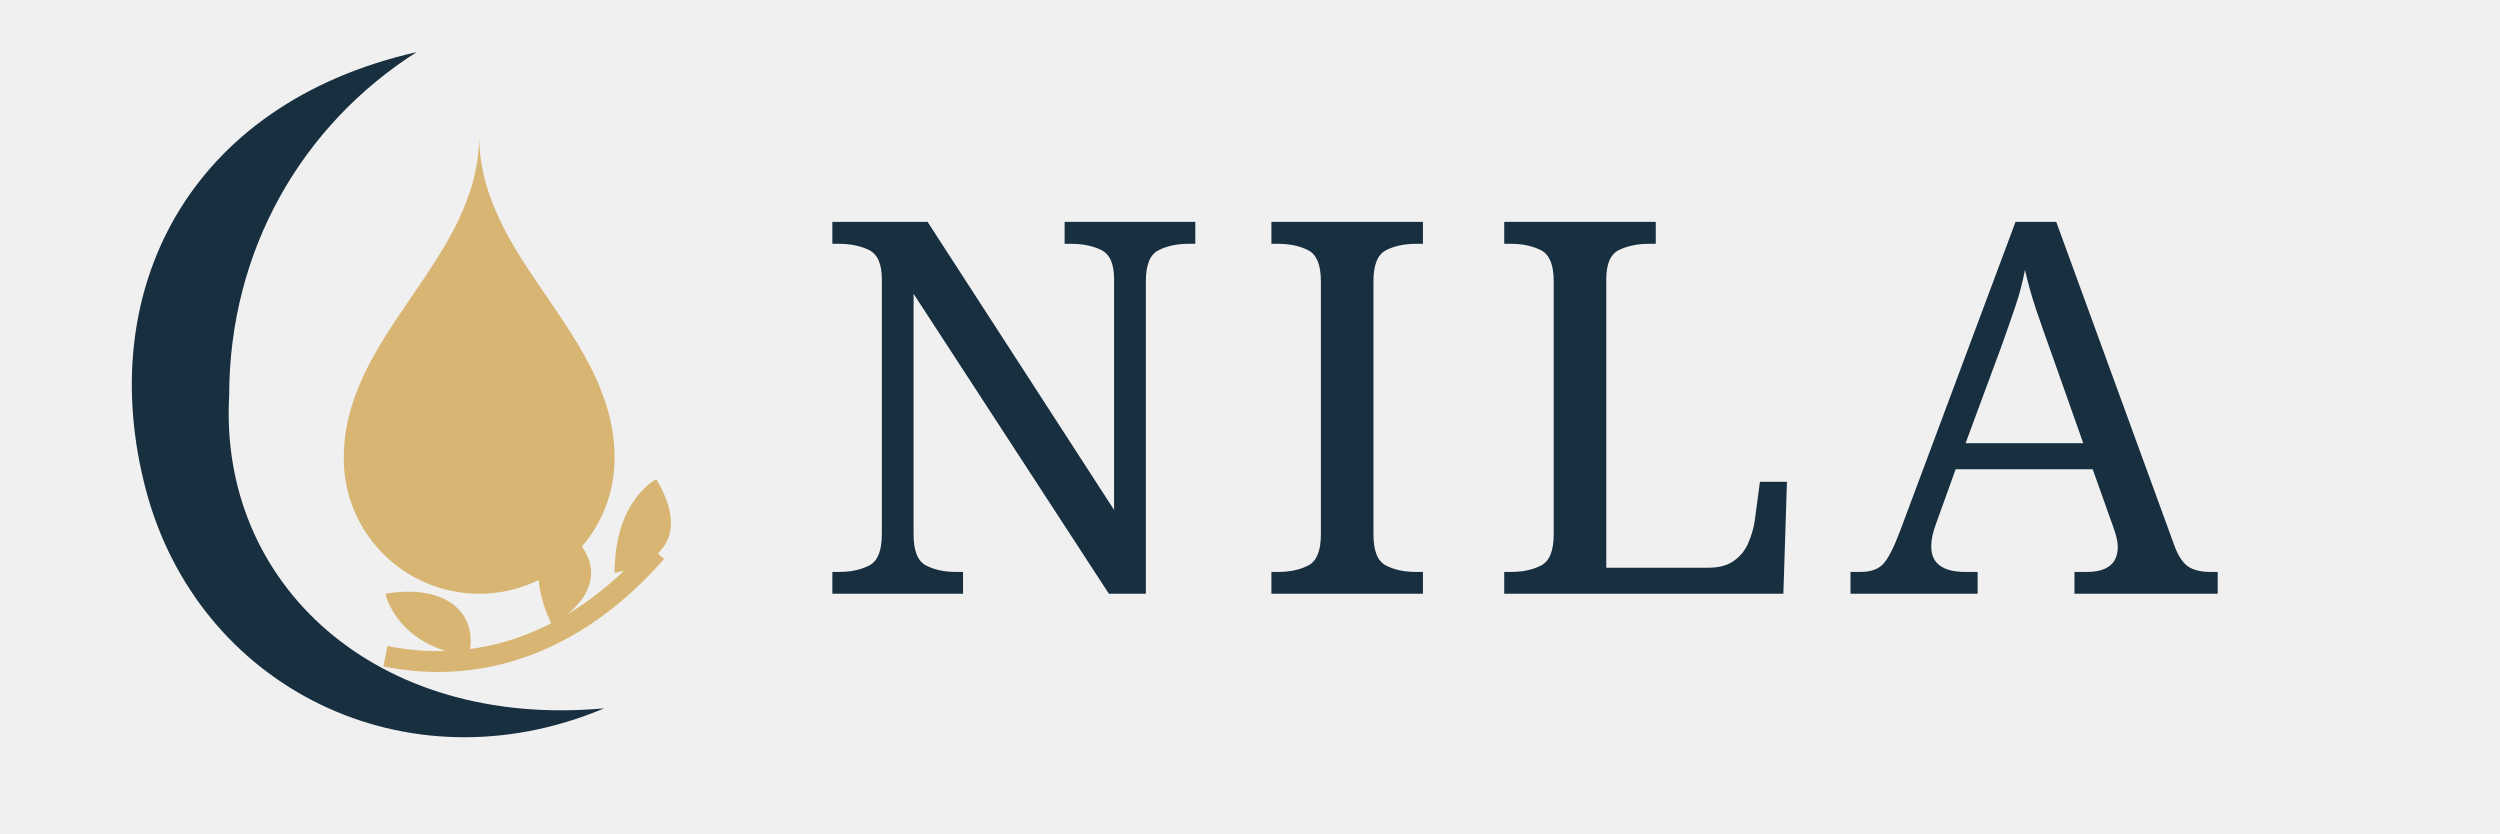
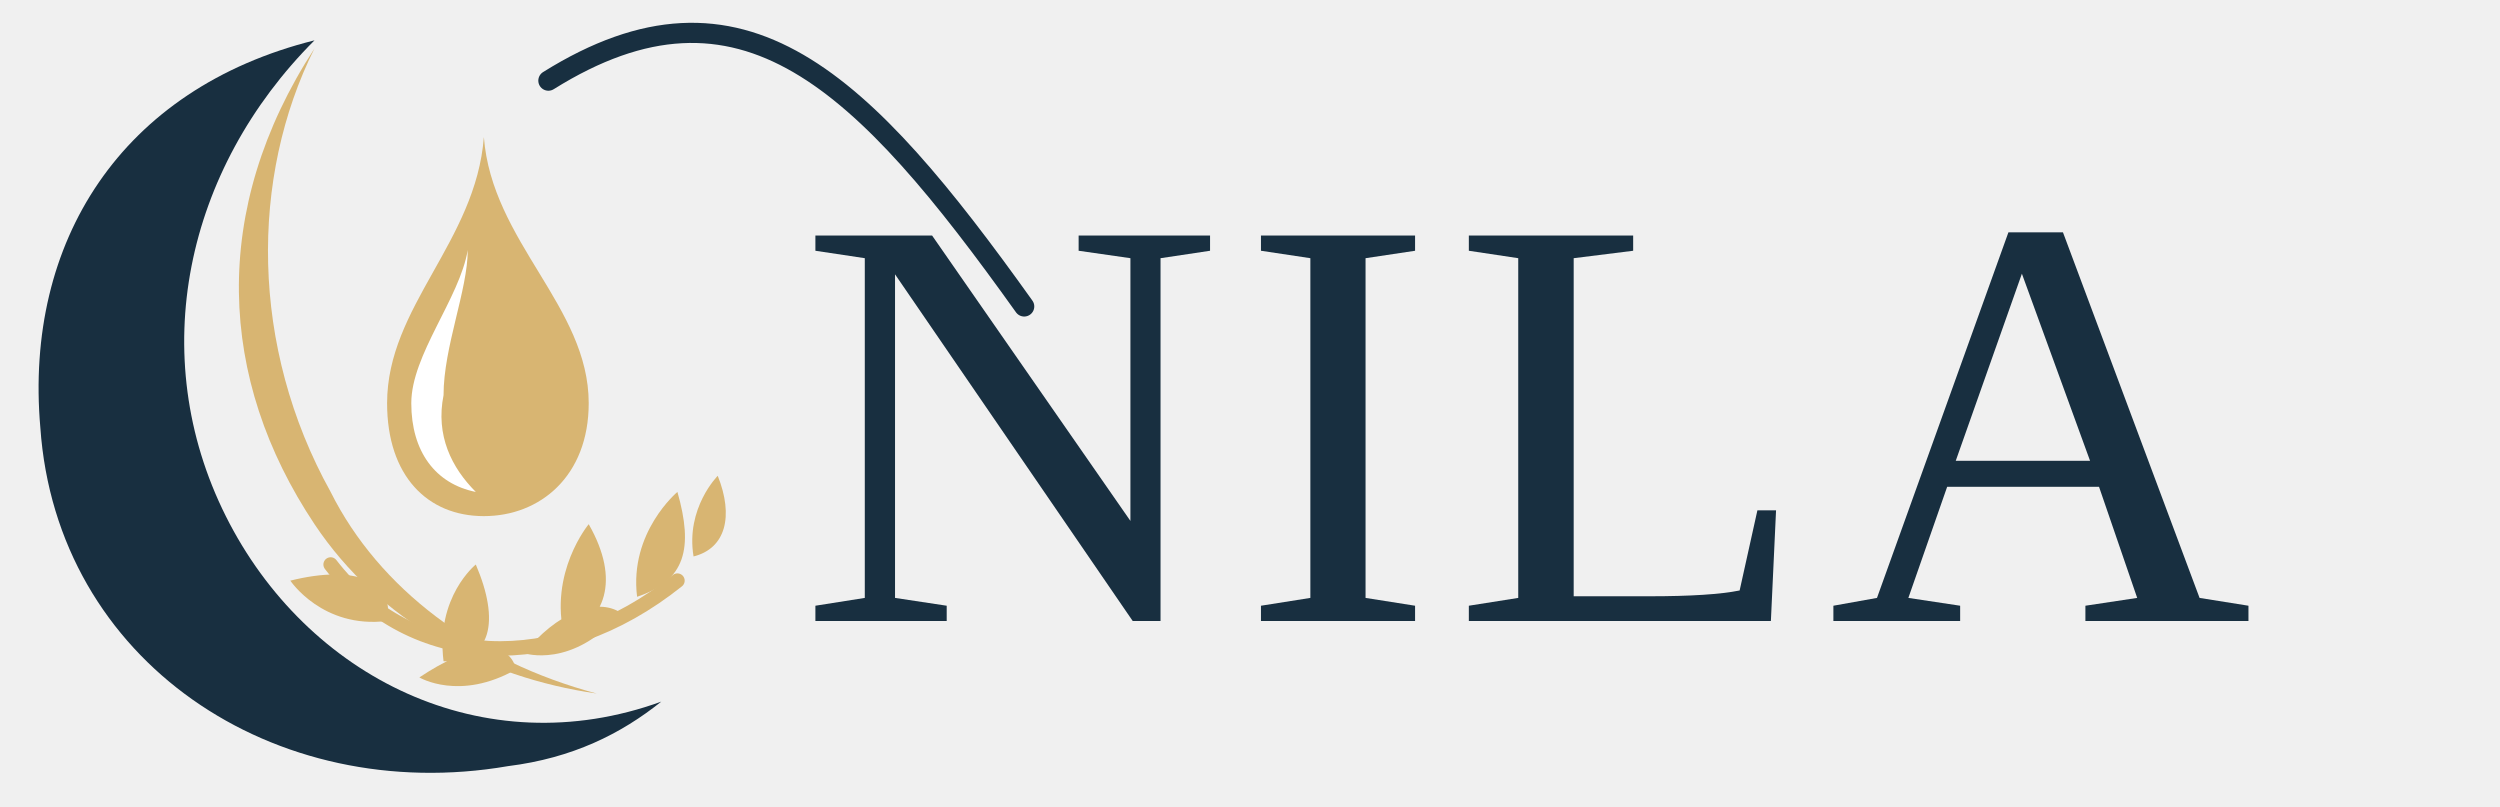
- <svg xmlns="http://www.w3.org/2000/svg" viewBox="0 0 240 80" color="#182f40">
-   <path d="M40 5C18 10 9 28 14 47c5 19 25 29 44 21-22 2-37-12-36-30C22 24 29 12 40 5Z" fill="currentColor" />
-   <path d="M46 13c0 12-13 19-13 31a13 13 0 0 0 26 0c0-12-13-19-13-31Z" fill="#d8b572" />
-   <path d="M45 26c-1 7-7 12-7 18 0 4 2 7 5 9" fill="none" stroke="#d8b572" stroke-width="2.5" stroke-linecap="round" />
-   <path d="M37 63c10 2 19-2 26-10" fill="none" stroke="#d8b572" stroke-width="2" />
-   <path d="M45 63c-7-1-8-6-8-6 6-1 9 2 8 6Zm8-3c-3-6 0-10 0-10 5 3 5 7 0 10Zm6-5c0-7 4-9 4-9 3 5 1 8-4 9Z" fill="#d8b572" />
-   <text x="78" y="57" fill="#182f40" font-family="Georgia,serif" font-size="50" letter-spacing="4">NILA</text>
+ <svg xmlns="http://www.w3.org/2000/svg" viewBox="0 0 310 100">
+   <path d="M39 5C15 11 3 30 5 53c2 29 29 47 58 42 8-1 14-4 19-8-22 8-44-3-54-23C18 44 23 21 39 5Z" fill="#182f40" />
+   <path d="M39 6C26 26 27 47 39 65c8 12 21 19 35 21-15-4-27-13-33-25C31 43 31 22 39 6Z" fill="#d8b572" />
+   <path d="M60 17c-1 13-12 21-12 33 0 9 5 14 12 14s13-5 13-14c0-12-12-20-13-33Z" fill="#d8b572" />
+   <path d="M58 31c-1 6-7 13-7 19 0 6 3 10 8 11-3-3-5-7-4-12 0-6 3-13 3-18Z" fill="#ffffff" />
+   <path d="M41 70c10 13 28 14 43 2" fill="none" stroke="#d8b572" stroke-width="1.8" stroke-linecap="round" />
+   <path d="M48 77c-8 1-12-5-12-5 8-2 13 0 12 5Zm7 5c-1-8 4-12 4-12 3 7 2 12-4 12Zm9 1c-7 4-12 1-12 1 6-4 11-5 12-1Zm6-4c-2-8 3-14 3-14 4 7 2 12-3 14Zm7-3c-6 7-12 5-12 5 4-5 9-7 12-5Zm2-2c-1-8 5-13 5-13 2 7 1 11-5 13Zm7-5c-1-6 3-10 3-10 2 5 1 9-3 10Z" fill="#d8b572" />
+   <text x="99" y="77" fill="#182f40" font-family="'Times New Roman',Georgia,serif" font-size="73" letter-spacing="2">NILA</text>
+   <path d="M68 10c24-15 39 0 59 28" fill="none" stroke="#182f40" stroke-width="2.5" stroke-linecap="round" />
</svg>
